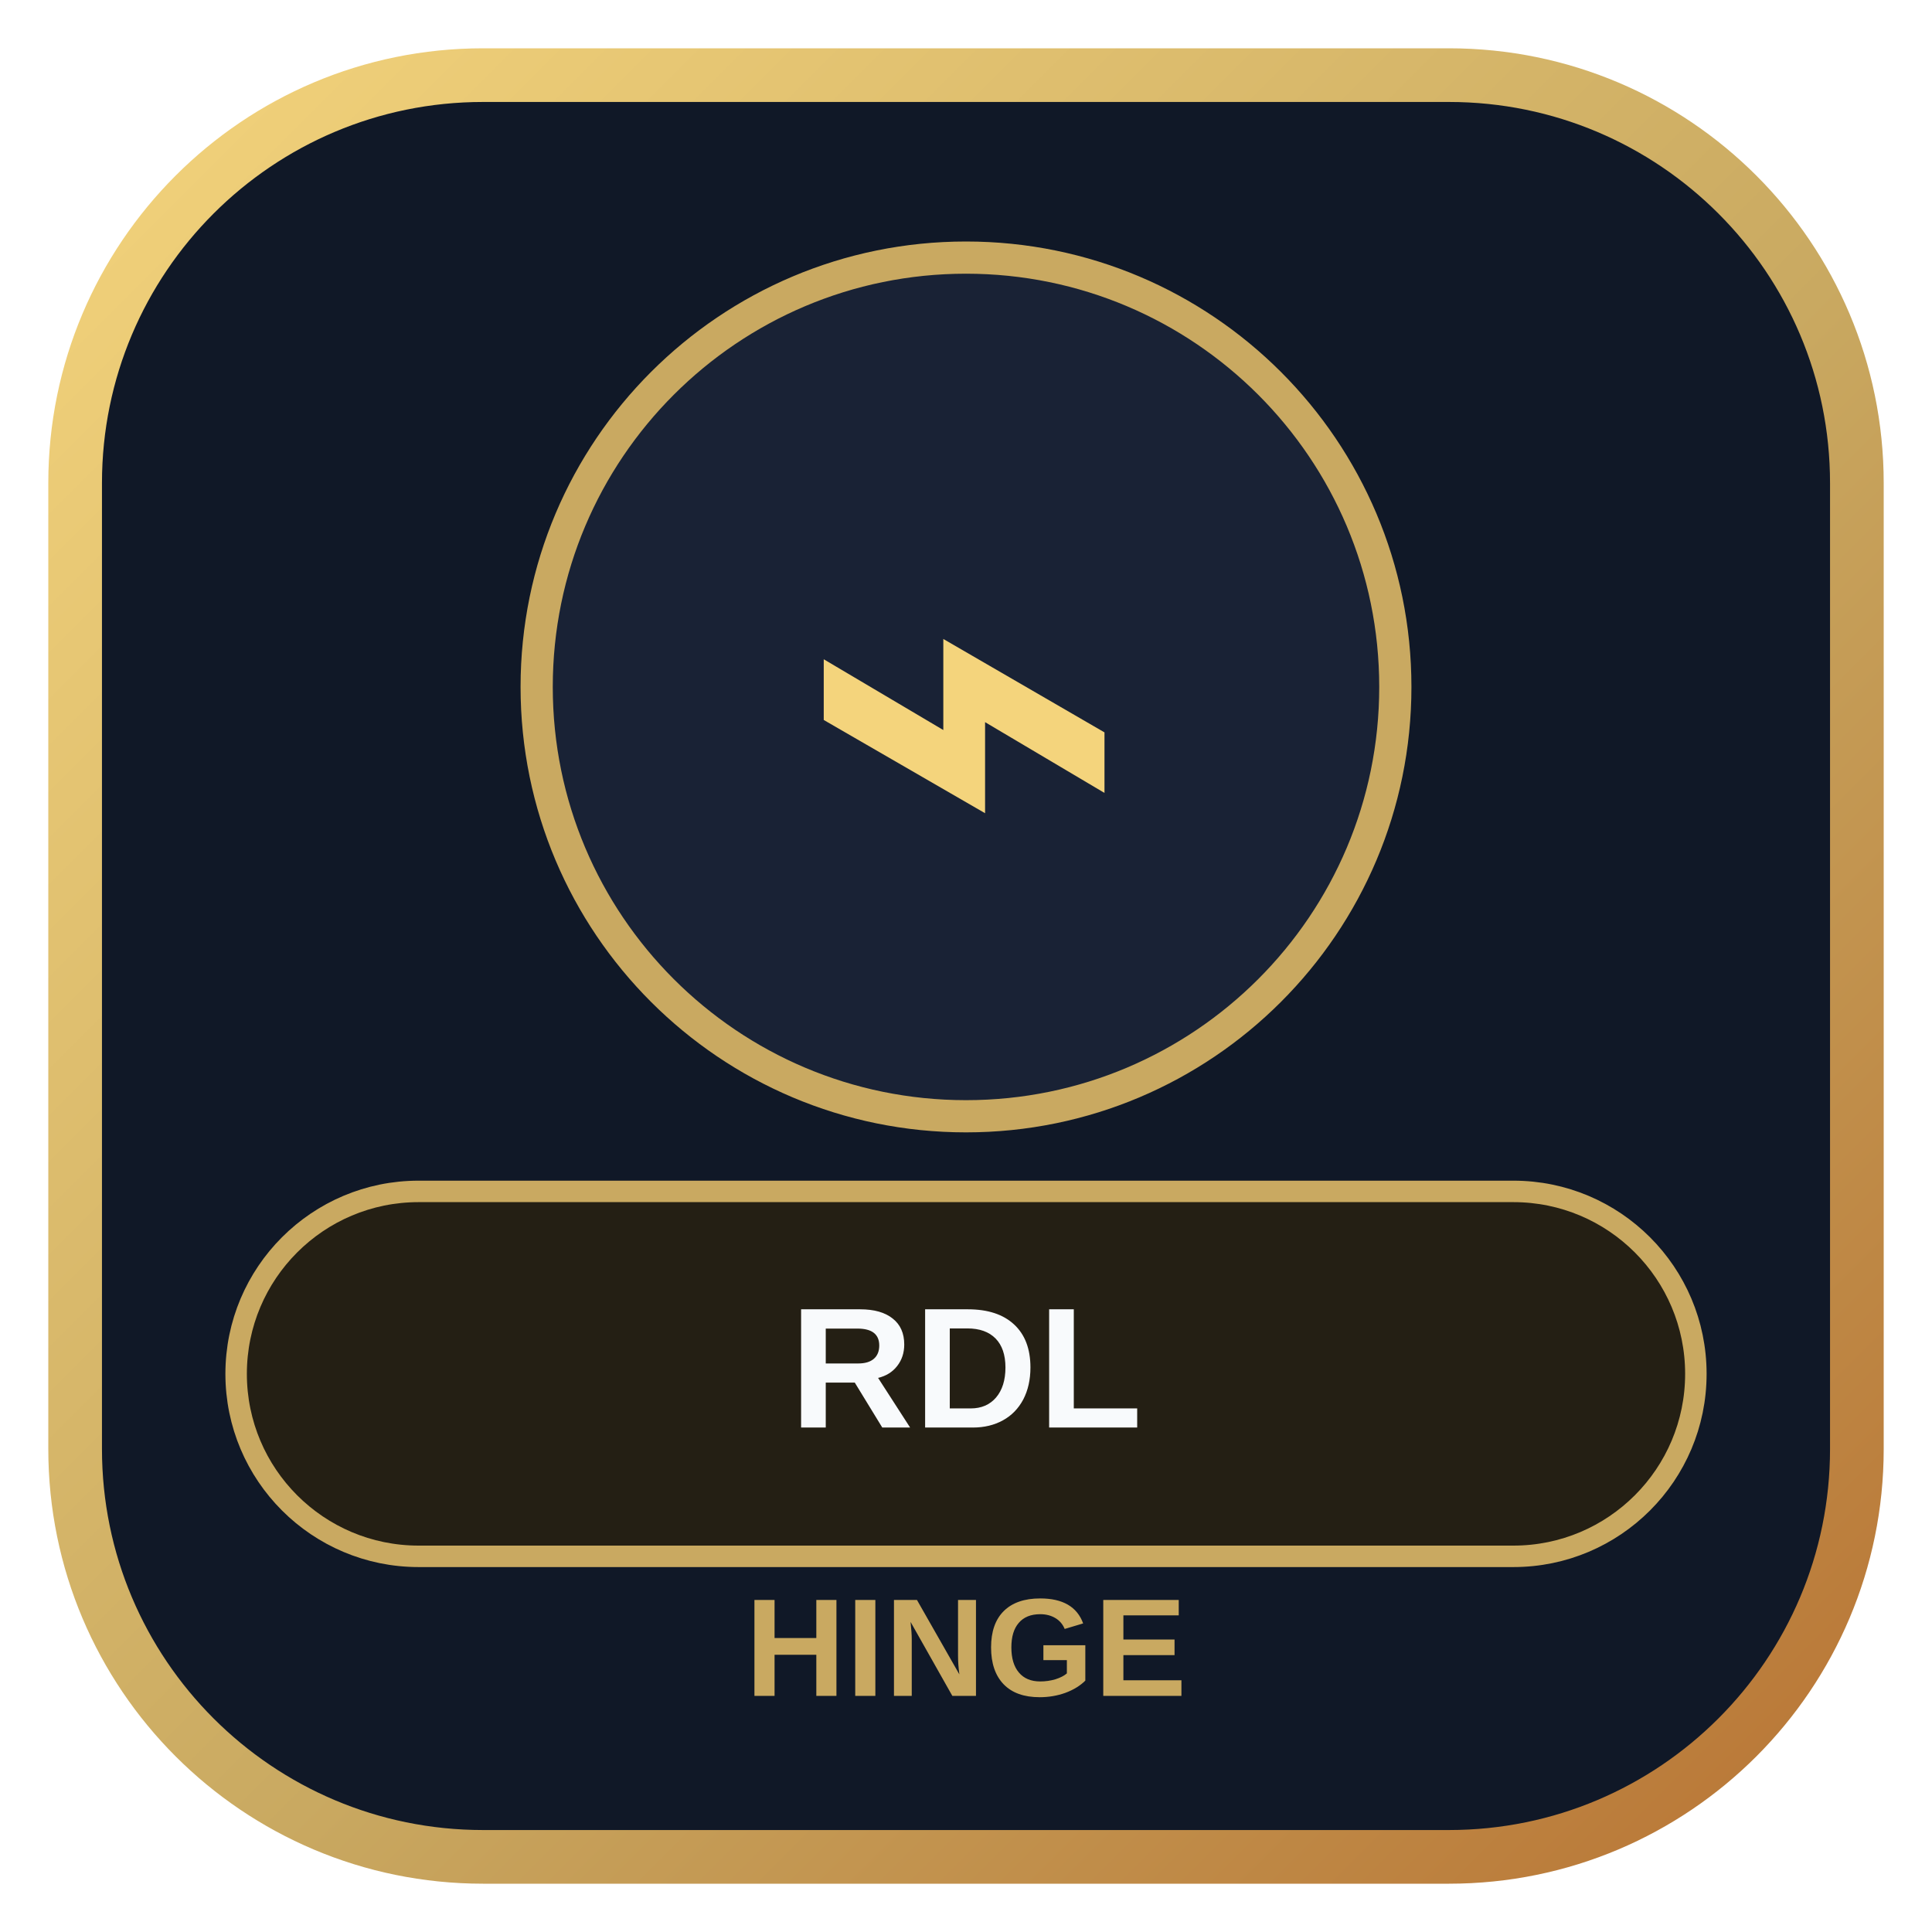
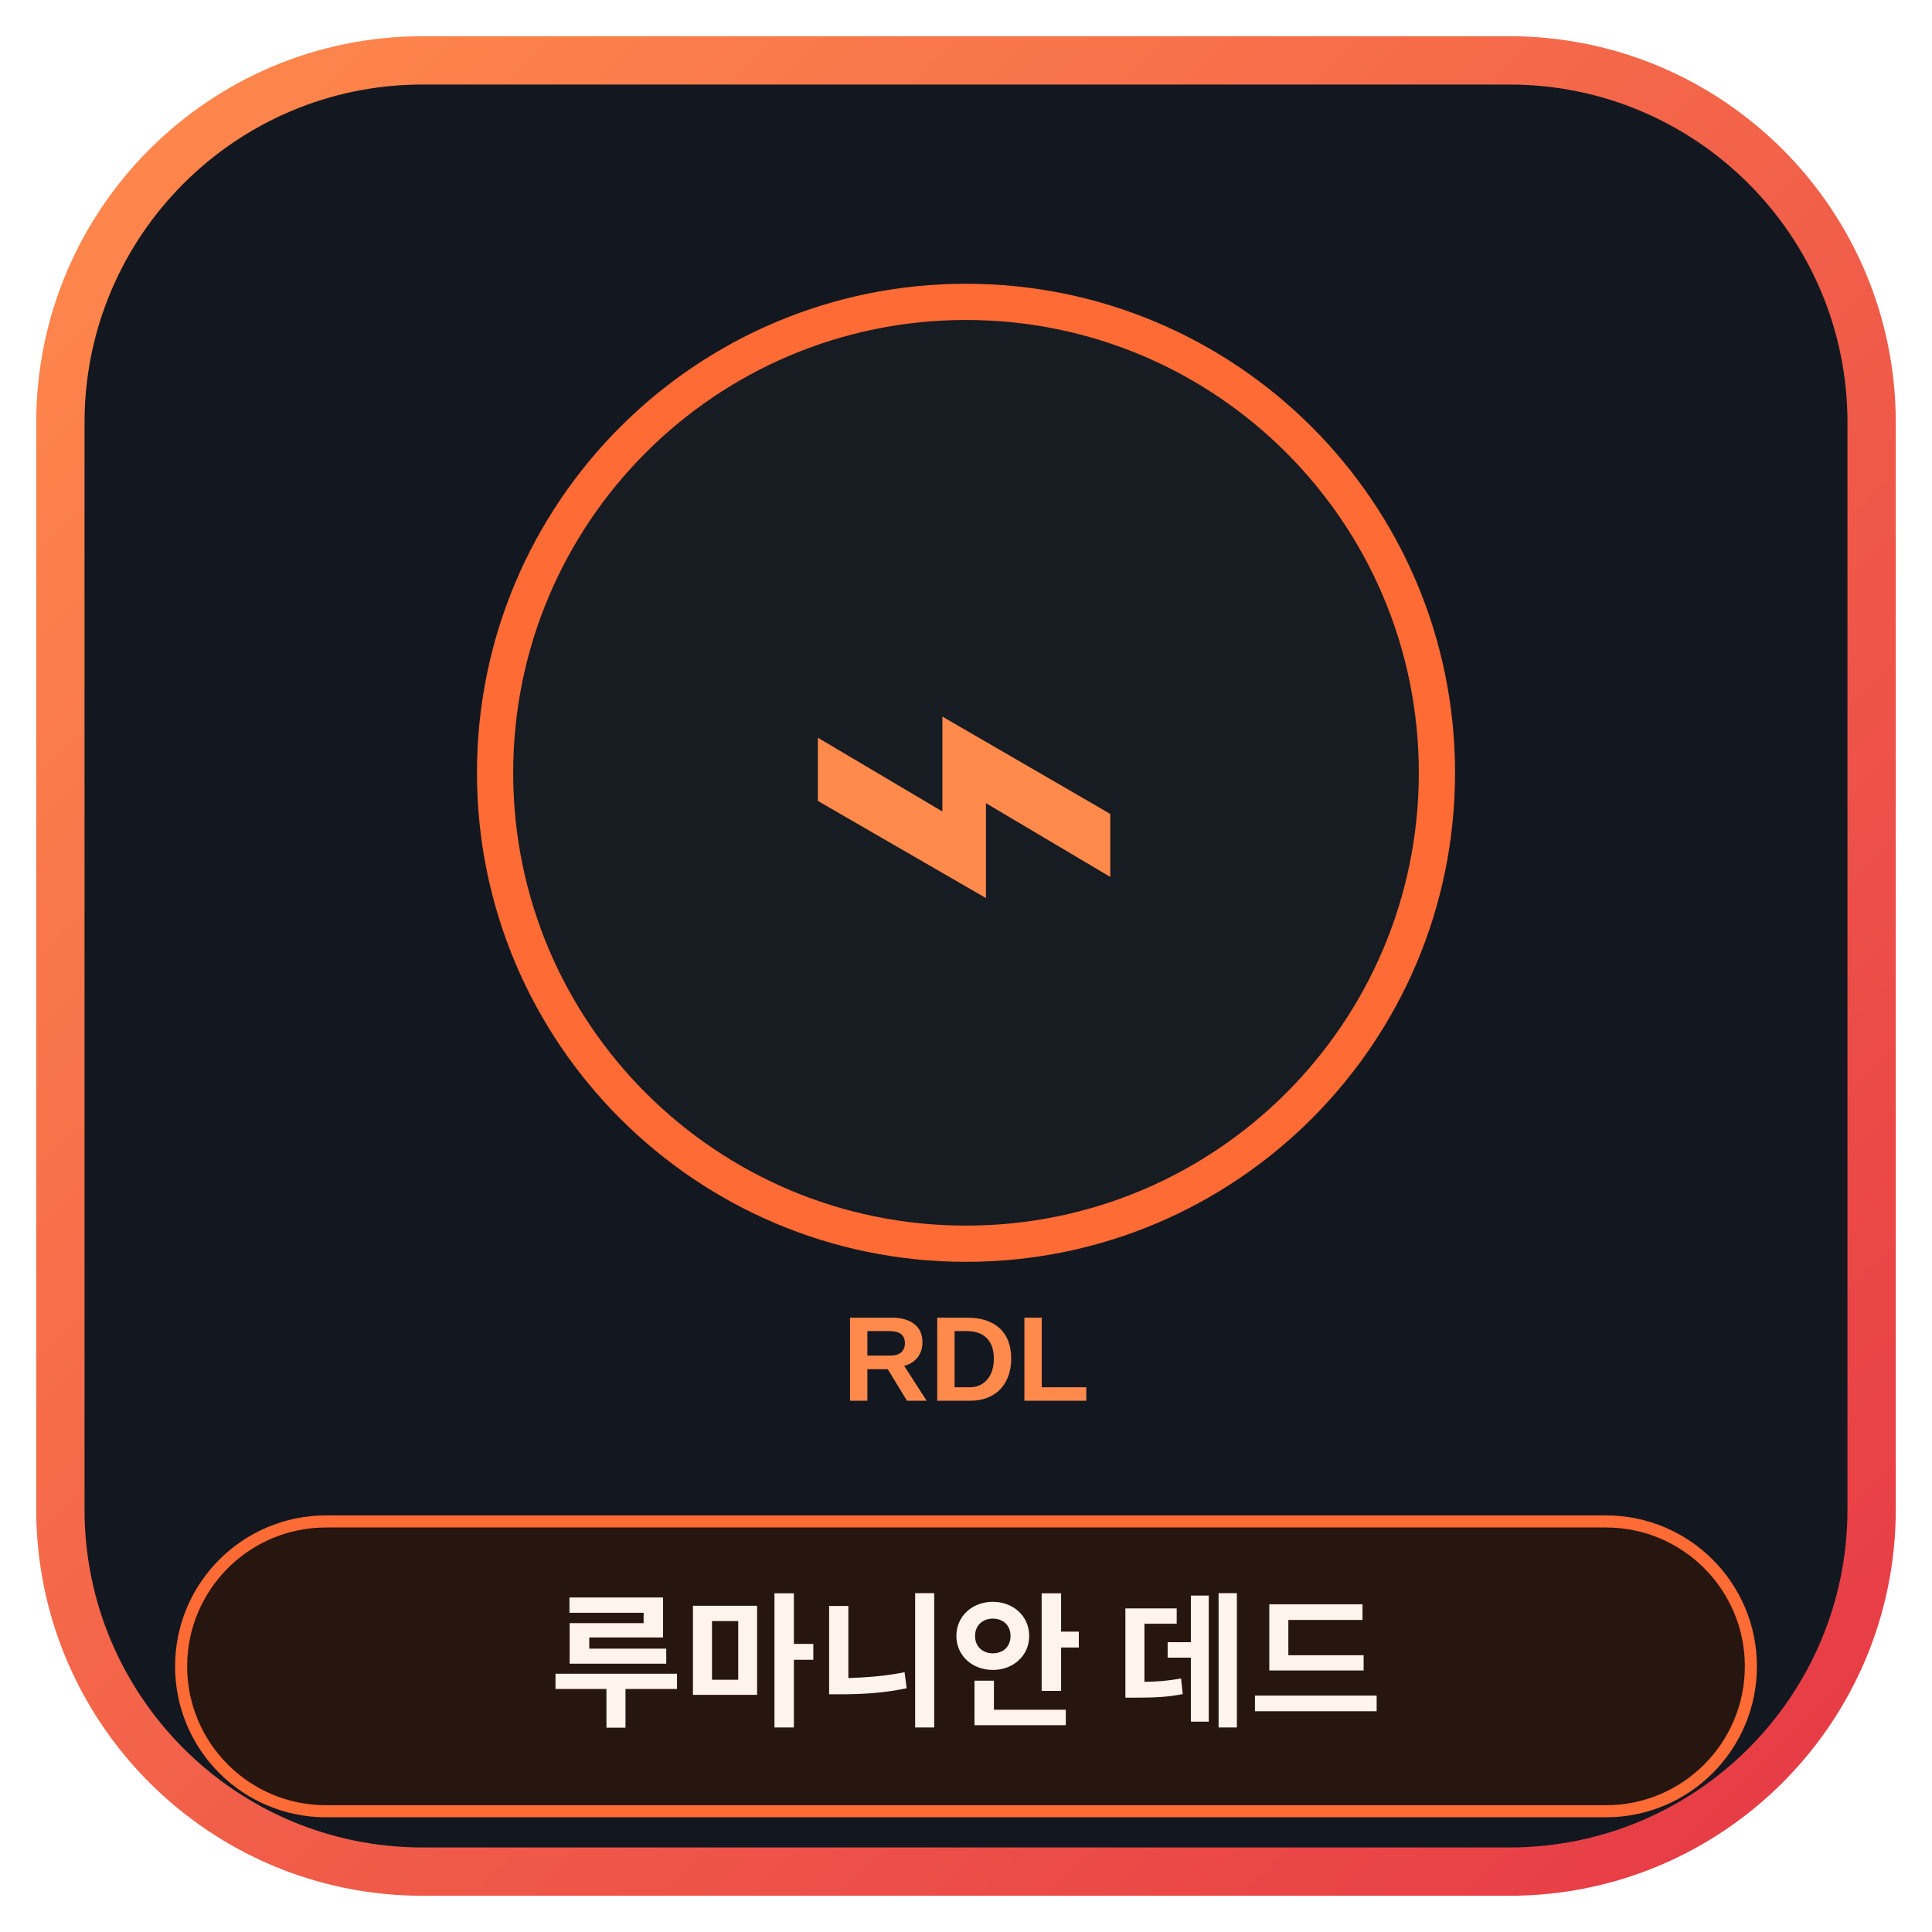
- <svg xmlns="http://www.w3.org/2000/svg" viewBox="0 0 180 180" role="img" aria-label="RDL">
+ <svg xmlns="http://www.w3.org/2000/svg" viewBox="0 0 160 160" role="img" aria-label="루마니안 데드">
  <defs>
-     <linearGradient id="gold" x1="0" x2="1" y1="0" y2="1">
-       <stop offset="0" stop-color="#F4D47C" />
-       <stop offset=".55" stop-color="#C9A961" />
-       <stop offset="1" stop-color="#B87333" />
+     <linearGradient id="g" x1="0" y1="0" x2="1" y2="1">
+       <stop stop-color="#FF8A4C" />
+       <stop offset="1" stop-color="#E63946" />
    </linearGradient>
  </defs>
-   <rect x="7" y="7" width="166" height="166" rx="38" fill="#101827" stroke="url(#gold)" stroke-width="5" />
-   <circle cx="90" cy="64" r="40" fill="#192235" stroke="#C9A961" stroke-width="3" />
-   <text x="90" y="84" text-anchor="middle" fill="#F4D47C" font-size="54" font-family="Arial" font-weight="900">⌁</text>
-   <rect x="22" y="111" width="136" height="34" rx="17" fill="#241f14" stroke="#C9A961" stroke-width="2" />
-   <text x="90" y="133" text-anchor="middle" fill="#F8FAFC" font-size="16" font-family="Arial" font-weight="900">RDL</text>
-   <text x="90" y="158" text-anchor="middle" fill="#C9A961" font-size="13" font-family="Arial" font-weight="900">HINGE</text>
+   <rect x="5" y="5" width="150" height="150" rx="30" fill="#131820" stroke="url(#g)" stroke-width="4" />
+   <circle cx="80" cy="64" r="39" fill="#171B22" stroke="#FF6B35" stroke-width="3" />
+   <text x="80" y="82" text-anchor="middle" fill="#FF8A4C" font-size="50" font-family="Arial,sans-serif" font-weight="900">⌁</text>
+   <rect x="15" y="126" width="130" height="24" rx="12" fill="#27150F" stroke="#FF6B35" />
+   <text x="80" y="142" text-anchor="middle" fill="#FFF3ED" font-size="12" font-family="Arial,sans-serif" font-weight="800">루마니안 데드</text>
+   <text x="80" y="116" text-anchor="middle" fill="#FF8A4C" font-size="10" font-family="Arial,sans-serif" font-weight="800">RDL</text>
</svg>
